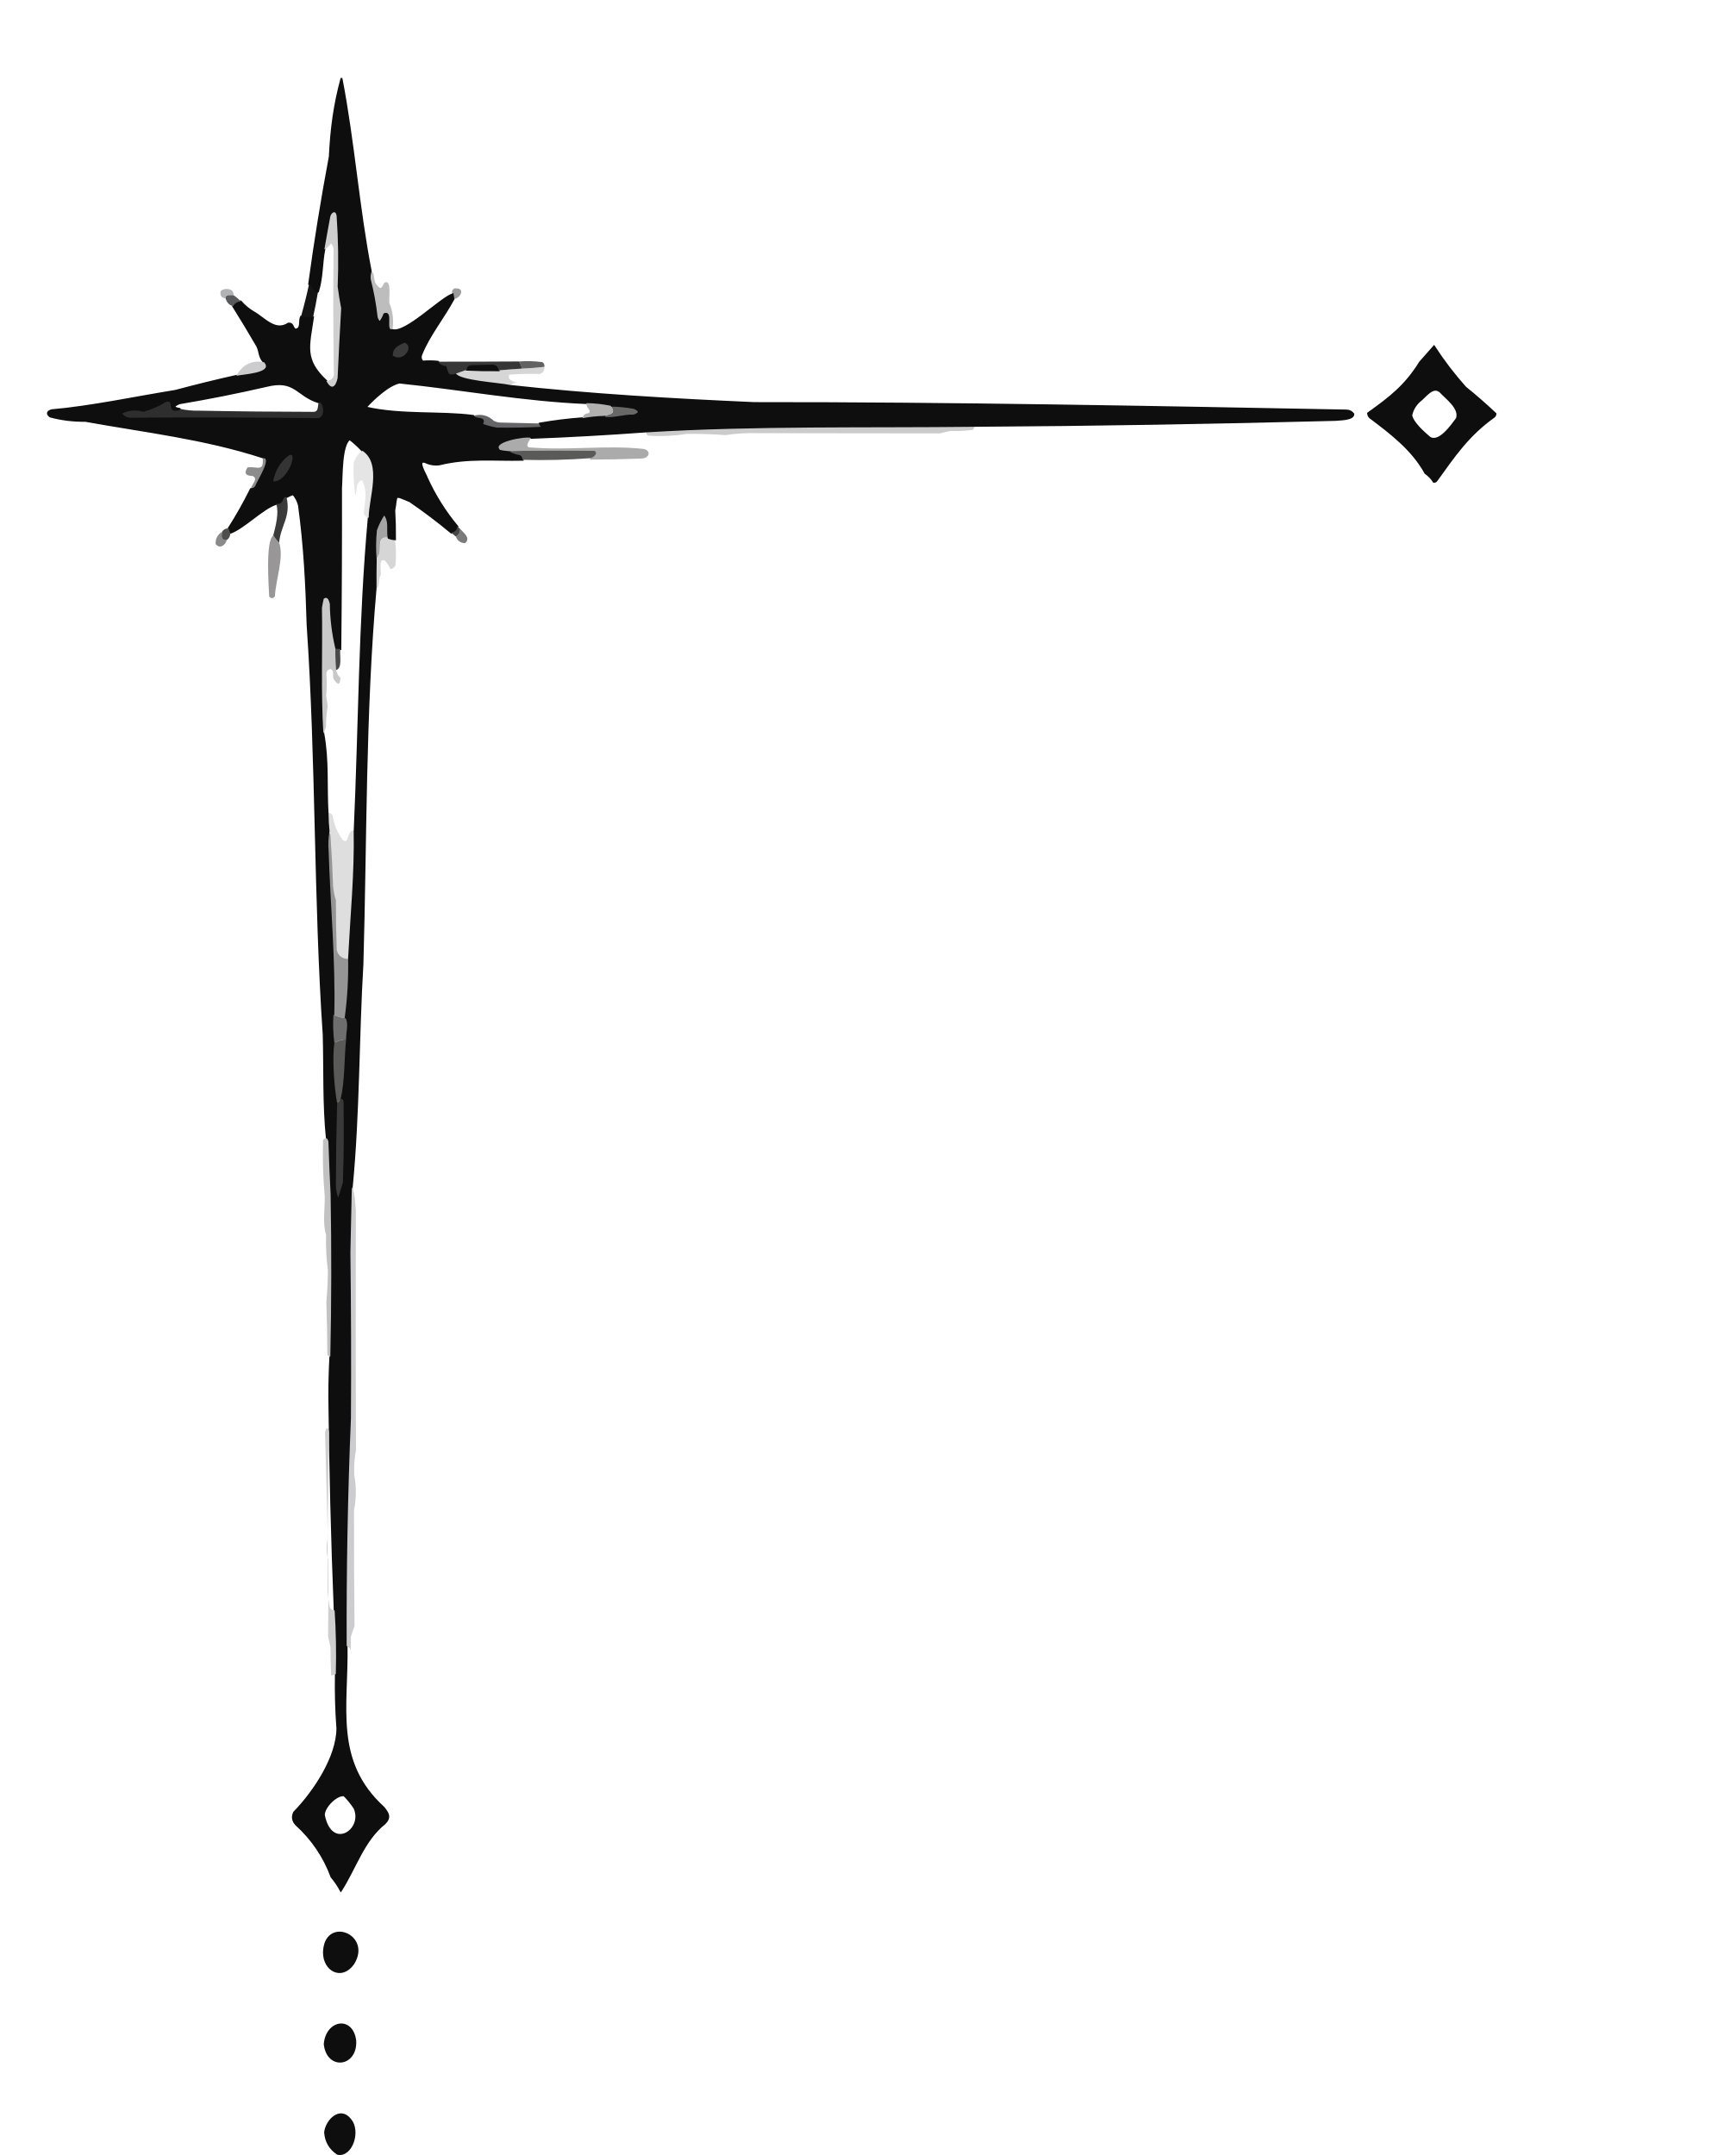
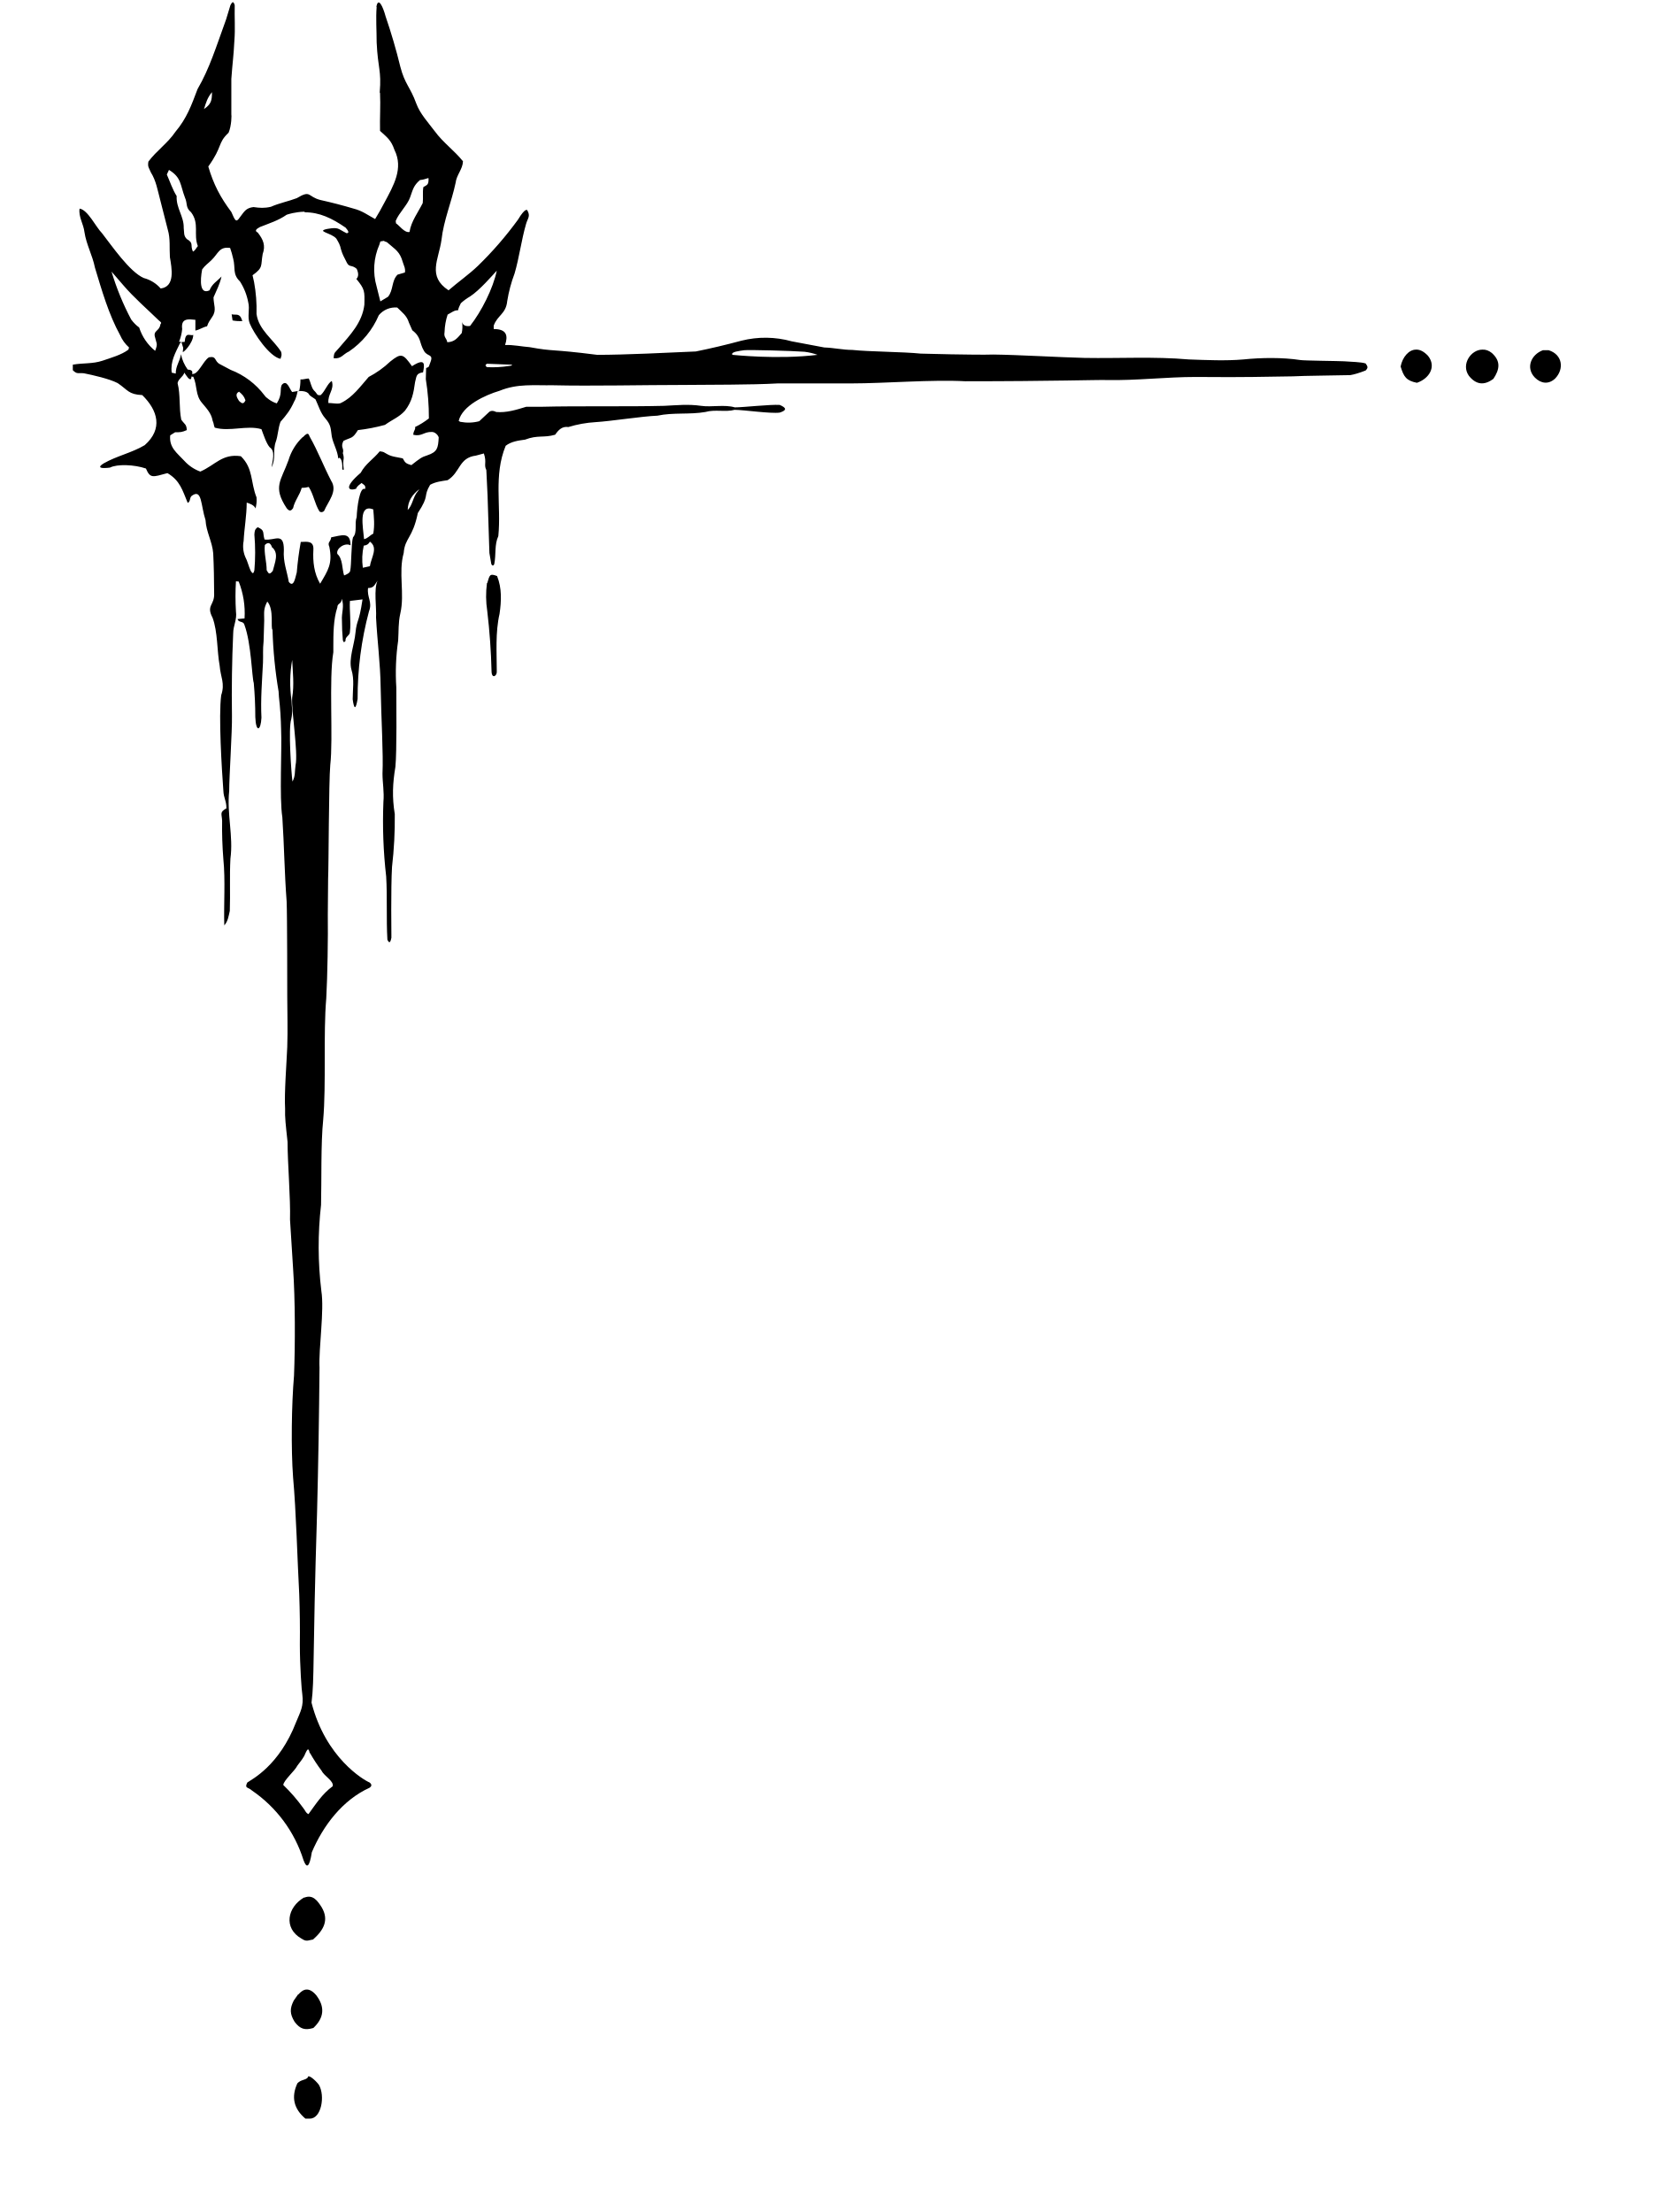
- <svg xmlns="http://www.w3.org/2000/svg" xml:space="preserve" width="300" height="372.513" style="clip-rule:evenodd;fill-rule:evenodd;image-rendering:optimizeQuality;shape-rendering:geometricPrecision;text-rendering:geometricPrecision">
+ <svg xmlns="http://www.w3.org/2000/svg" xml:space="preserve" viewBox="0 0 540 720">
  <g style="display:inline">
-     <path d="M.617.617h298.766v370.766H.617z" style="clip-rule:evenodd;display:inline;fill:none;fill-rule:evenodd;stroke:#000;stroke-width:1.234;stroke-opacity:0;image-rendering:optimizeQuality;shape-rendering:geometricPrecision;text-rendering:geometricPrecision" />
-     <g style="clip-rule:evenodd;fill-rule:evenodd;image-rendering:optimizeQuality;shape-rendering:geometricPrecision;text-rendering:geometricPrecision">
-       <path fill="#cbcbcb" d="M168.374 73.623a.64.64 0 0 1-.202.677 22 22 0 0 1-3.84.195q-.924.174-1.84.42l-31.612-.036a30.5 30.5 0 0 0-5.479.335 77 77 0 0 0-6.704-.213 29 29 0 0 1-6.667.298q-.402-.246-.275-.713c18.741-1.152 37.841-.75 56.619-.963" />
-       <path fill="#959595" d="M56.813 143.686q.504.32.476.932.299 4.27.445 8.539c.067.835.225 1.645.481 2.444.006 2.852.055 5.716.14 8.58q.403 1.482 1.975 1.427a66.6 66.6 0 0 1-.597 10.39 6 6 0 0 1-2.097-.596c.226-9.514-.676-18.863-.981-28.34a12.8 12.8 0 0 1 .158-3.376" />
-       <path fill="#dededf" stroke="#dededf" stroke-width=".305" d="M56.643 140.65q.467-.053.707.36a9.7 9.7 0 0 0 1.816 4.334c1.426.938.853-1.841 2.127-1.646.134 7.338-.585 14.645-.963 21.91q-1.572.054-1.975-1.426a311 311 0 0 1-.14-8.581 10.8 10.8 0 0 1-.481-2.444 236 236 0 0 0-.445-8.539q.028-.612-.476-.932a34 34 0 0 1-.17-3.035z" />
-       <path fill="#bdbdbd" d="M64.096 46.856c.738.122.433 1.755.951 2.286.86 1.133.914.536 1.402-.269 1.414-.774.646 3.096.896 3.627a8.14 8.14 0 0 1 .475 4.54c-1.45.414.085-3.376-1.39-2.742a4.8 4.8 0 0 1-.773 1.407 1.57 1.57 0 0 1-.543-.98 47 47 0 0 0-1.176-6.406c-.061-.5-.012-.987.158-1.463" />
-       <path fill="#989696" d="M47.239 92.54q.418.679 1.012 1.256c.89 2.548-.616 6.533-.726 9.276q-.466.612-.987.055c-.08-1.902-.67-9.483.7-10.586" />
-       <path fill="#656567" d="M81.795 71.88c1.377-.39 2.578-.091 3.59.884.316.146.646.244.999.274q3.465.065 6.93.165c.121.262.274.5.457.725-2.633.128-5.266.17-7.905.14a13 13 0 0 1-2.584-.713c.884-1.438-1.225-.603-1.487-1.475" />
-       <path fill="#a5a4a5" d="M67.168 92.973c-1.89-.39-1.36 1.39-1.53 2.542a4.5 4.5 0 0 1-.67 1.286 27 27 0 0 1 .036-5.162c.348-.994.823-1.926 1.408-2.798 1.049 1.28.506 2.645.756 4.132" />
-       <path fill="#d6d6d6" d="M94.1 63.415c.06.603-.183 1.012-.744 1.225a52 52 0 0 0-5.32.122c-.464.798.731 1.298 1.359 1.383-.512.025-.951.207-1.329.537-1.737-.397-8.685-.75-9.373-2.048q1.006-.382 1.987-.72a88 88 0 0 0 5.521.104 150 150 0 0 1 4.04-.304 51 51 0 0 0 3.859-.3M67.168 92.973q.541.23 1.127.256.264 2.204.08 4.443c-.159.409-.457.64-.896.707a5.2 5.2 0 0 0-.872-1.402c-1.292-.822-.652 1.975-.792 2.45-.475.518-.08 2.383-.878 2.292-.012-1.64-.006-3.279.03-4.918.293-.39.519-.823.671-1.286.17-1.152-.36-2.932 1.53-2.542" />
-       <path fill="#686867" d="M105.551 70.137q2.047.016 4.06.39 1.635.715-.056 1.292c-1.663-.067-3.205.555-4.833.415-.207-.03-.304-.14-.286-.342 1.188-.36 2.09-.36 1.115-1.755" />
-       <path fill="#8c8c8d" d="M45.398 79.053c2.09-.219-.969 4.328-1.103 4.961-.207.366-.518.537-.932.53.049-.737 1.414-1.81.286-2.267q-1.83-.026-.835-1.505c1.816-.134 2.84.853 2.584-1.719" />
-       <path fill="#b3b3b4" d="M40.358 51.025c-.457.042-1.432-.22-1.347.579q-1.095-.176-.865-1.274c.585-.646 2.389-.512 2.212.695" />
-       <path fill="#626262" d="M89.73 62.482a20 20 0 0 1 4.016.11c.299.195.42.47.354.823-1.286.146-2.572.25-3.858.299a4.5 4.5 0 0 0-.512-1.232" />
-       <path fill="#8a8a89" d="M38.384 91.925c-.128.768-.19 1.53.822 1.426-.25.89-1.194 1.61-1.932.689-.036-.914.33-1.621 1.11-2.115" />
-       <path fill="#9e9d9e" d="M78.406 51.695c-.048-.28-.103-.56-.152-.84q-.303-.615.262-.982c2.023-.268 1.182 1.719-.11 1.822" />
-       <path fill="#7a7a79" d="M79.522 91.407c.585.677 1.95 1.621.859 2.48q-1.168-.047-1.579-1.145c.537-.268.78-.713.72-1.335" />
-       <path fill="#0e0e0e" stroke="#0e0e0e" stroke-width=".305" d="M64.096 46.856c-.17.476-.219.963-.158 1.463a47 47 0 0 1 1.176 6.405q.093.596.543.981a4.8 4.8 0 0 0 .774-1.407c1.474-.634-.061 3.156 1.39 2.742 2.297.683 8.215-5.4 10.433-6.186.049.28.104.56.152.841-1.67 3.133-4.26 6.302-5.546 9.544-.2.482-.134.902.207 1.256q1.315-.12 2.64.024c.365.463.847.72 1.456.768.091.494.262.963.506 1.39q.521.12 1.024-.043c.688 1.298 7.636 1.651 9.373 2.048 13.914 1.535 28.334 2.364 42.333 2.98 34.141-.025 68.167.646 102.278 1.286.536-.006.969.2 1.286.615.042 1.018-2.499.951-3.133 1.036-20.788.543-41.644.902-62.456 1.024-18.778.214-37.878-.189-56.619.963a561 561 0 0 1-19.983 1.115c-.762-.34-6.936.72-5.309 2.079q.712.146 1.432.2.96.52 2.048.72c.25.207.384.47.415.786-4.986.116-9.459-.426-14.377.792a4.2 4.2 0 0 1-2.487-.402c-1.59-.475.256 2.383.305 2.737a37 37 0 0 0 5.278 8.404c-.098.616-.445.969-1.055 1.06a94 94 0 0 0-7.179-5.424c-2.901-1.194-2.14-1.145-2.67 1.585.098 1.664.135 3.327.122 4.991a3.3 3.3 0 0 1-1.127-.256c-.25-1.487.293-2.852-.756-4.132a12.3 12.3 0 0 0-1.408 2.798 27 27 0 0 0-.036 5.162c-.037 1.64-.043 3.279-.03 4.918-1.896 21.483-1.652 43.265-2.268 64.888-.755 12.756-.621 25.908-1.852 38.615a1402 1402 0 0 1-.244 11.318c.116 9.55.152 19.094.091 28.644a855 855 0 0 0-.737 39.322c.164 10.568-2.371 19.965 6.399 27.95.78.968 1.225 1.681.213 2.723-3.73 2.956-5.113 7.801-7.618 11.66q-.687-1.282-1.621-2.39c-1.298-3.51-3.34-6.521-6.113-9.038q-.913-.958-.353-2.127c3.413-3.51 7.453-9.52 7.472-14.505a101 101 0 0 1-.256-9.428c.103-3.663.03-7.32-.202-10.964-.493-12.28-.804-24.561-.938-36.86-.006-2.346.06-4.693.189-7.039.201-9.337.22-18.674.049-28.01a535 535 0 0 1-.366-8.837 1.16 1.16 0 0 0-.293-.872c-.597-5.973-.384-11.933-.548-17.918-1.59-23.5-1.158-47.238-2.78-70.794-.206-6.984-.53-13.749-1.492-20.697a4.7 4.7 0 0 0-.994-1.938q-.585.21-1.152.512c-.902-.091-.268 1.262-1.767 1.176-2.31.695-5.516 4.108-7.966 5.016q-.136-.392-.274-.774a75 75 0 0 0 3.846-6.807c.414.006.725-.165.932-.53.134-.634 3.194-5.18 1.103-4.962-10.153-3.297-20.282-4.418-30.637-6.295-2.072.03-4.114-.22-6.106-.756q-.895-.73.268-1.097c6.74-.579 14.62-2.261 21.404-3.352a261 261 0 0 1 10.543-2.59c.817-.256 6.515-.433 4.778-2.34-1.03-1.018-.634-2.03-1.383-3.12a233 233 0 0 0-3.974-6.577c.287-.5.732-.774 1.317-.829a8.8 8.8 0 0 0 2.218 1.853c1.89 1.06 3.736 3.492 6.04 1.969.84-.061.627.664 1.164 1.042 1.182-.049.64-1.487.993-2.219.701.019 1.396.055 2.097.104-.726 5.022-1.682 7.301 2.303 11.013.86 1.645 1.603 1.048 1.938-.5.183-4.016.384-8.039.616-12.061a65 65 0 0 1-.603-3.748c.164-4.083.103-8.155-.183-12.226-.14-1.09-.927-.597-1.097.122a355 355 0 0 0-1.018 5.662c-.481 2.462-.33 4.845-1.097 7.289-.695.457-1.03-1.03-1.548-1.304a447 447 0 0 1 3.565-22.007c.238-4.846.774-8.941 2.036-13.573 2.102 10.787 2.95 22.538 5.064 33.343zm3.81 14.627c1.895 1.237 3.754-1.676 2.01-2.243-1.078.524-2.023.829-2.01 2.243zm168.574 9.958c3.772-2.7 6.442-4.723 8.99-8.83q1.216-1.398 2.425-2.75a58 58 0 0 0 5.43 7.113 86 86 0 0 1 5.21 4.547.8.8 0 0 1-.237.505c-4.492 3.212-6.832 6.692-9.983 11.074a.57.57 0 0 1-.45.207 5.4 5.4 0 0 0-1.463-1.523c-2.298-4.126-5.918-6.85-9.618-9.642a1.24 1.24 0 0 1-.304-.7zM86.2 64.018a88 88 0 0 1-5.521-.103q.045-.733.804-.799a191 191 0 0 0 3.736-.091c.585.08.914.408.981.993zm-4.406 7.862c.262.872 2.37.037 1.487 1.475q1.242.484 2.584.713c2.639.03 5.272-.012 7.905-.14a3.5 3.5 0 0 1-.458-.725 75 75 0 0 1 7.38-.914 23 23 0 0 1 3.743-.397c-.018.202.08.311.286.342 1.628.14 3.17-.482 4.833-.415q1.692-.577.055-1.292a23 23 0 0 0-4.059-.39 22 22 0 0 0-4.162-.45c-10.885-.446-21.618-2.45-32.313-3.548-1.902.354-4.596 2.889-5.851 4.29 5.972 1.402 13.018.708 18.57 1.451zm-50.64-1.194c-.036.164-.146.25-.329.268-2.23.463-.493-2.024-2.206-1.438q-1.8 1.123-3.84 1.67-1.891-.577-3.656.292.495.63 1.274.731a1688 1688 0 0 1 32.392.073c1.585.08 1.164-2.821.31-2.73-3.863-1.182-4.015-4.101-9.11-2.81a256 256 0 0 1-14.962 2.975q-1.747.712.128.969zm212.815 1.109c.262 1.316 2.09 2.895 3.065 3.754 1.646 1.329 3.992-2.115 4.809-3.206.591-1.791-1.792-3.45-2.816-4.577-1.316-1.243-2.645.86-3.614 1.56a4.56 4.56 0 0 0-1.444 2.469zM58.843 112.189c-.293-.024-.58-.042-.872-.067a35.8 35.8 0 0 1-.956-7.758c-.165-.53-.33-1.335-1.049-.878a17 17 0 0 0-.31 1.585c.121 7.234-.196 14.462.243 21.709.872 4.717.463 9.154.744 13.87q.017 1.518.17 3.036a12.8 12.8 0 0 0-.158 3.376c.305 9.477 1.207 18.826.981 28.34a26.7 26.7 0 0 0 .159 4.887c-.384 2.725-.013 7.814.487 10.41a564 564 0 0 0-.213 13.64 6.55 6.55 0 0 0 .384 2.669q.429-1.28.823-2.615c.158-4.693.195-9.391.11-14.084-.086-.244-.25-.36-.5-.341.743-3.133.609-7.027.944-10.312-.055-1.085.494-2.712-.097-3.657q.705-5.173.597-10.391c.378-7.265 1.097-14.572.963-21.91.829-18.1.81-36.134 2.444-54.205-.006-3.37 2.346-9.33-1.103-11.58a17.3 17.3 0 0 0-2.182-1.998c-1.5.975-1.34 6.704-1.487 8.483a2112 2112 0 0 1-.122 27.791zM47.227 83.198c2.413.231 4.388-5.29 2.748-4.51q-2.257 1.711-2.748 4.51zm8.77 230.555c1.243 6.326 6.972 2.64 5.284-1.188a14 14 0 0 0-1.798-2.219c-1.31-.176-3.492 1.993-3.486 3.407zm-.006 23.763c.128-6.223 8.258-3.108 5.082 1.95-2.005 2.816-5.088 1.152-5.082-1.95zm.128 15.846c.335-4.066 4.76-4.803 5.302-.64.28 4.412-4.79 5.088-5.302.64zm.067 15.236c.22-2.042 2.59-4.498 4.37-2.219 1.694 1.945.286 6.412-2.188 5.949q-2.01-1.326-2.182-3.73z" />
-       <path fill="#c1c2c1" d="M56.49 196.769q.32.358.293.872c.097 2.943.22 5.893.366 8.837q.254 14.004-.05 28.01-.42-.009-.511-.42-.017-4.49-.17-8.99c.158-1.828.25-3.657.267-5.491a36.5 36.5 0 0 1-.31-6.1c-.652-2.03-.19-4.584-.238-6.699a80 80 0 0 1-.287-9.726.64.64 0 0 1 .64-.293" />
-       <path fill="#c8c8c9" d="M57.971 112.122a36 36 0 0 0 .128 3.7c.098.536.354 1 .75 1.383-.055 1.176-.414 1.286-1.067.33-.487-.653.159-1.53-.627-1.89q-.651.12-.744.78a21.6 21.6 0 0 1-.03 3.815c.091.604.176 1.2.262 1.798a22 22 0 0 0-.287 3.62q-.173.584-.457 1.122c-.439-7.247-.122-14.475-.244-21.71.08-.535.183-1.06.311-1.584.72-.457.884.348 1.049.878q.053 3.93.956 7.758" />
-       <path fill="#e5e5e5" d="M62.634 77.914c3.45 2.249 1.097 8.21 1.103 11.58q-.787-.128-.853-.915c.237-1.828.67-3.925-.342-5.595-1.152.543-.707 1.707-1.14 2.658a31 31 0 0 1-.268-5.589 4.02 4.02 0 0 1 1.5-2.14" />
-       <path fill="#6e6e6e" d="M57.636 175.402a6 6 0 0 0 2.097.597c.59.945.042 2.572.097 3.657a4.6 4.6 0 0 0-2.035.633 26.7 26.7 0 0 1-.159-4.887" />
-       <path fill="#ababac" d="M91.772 75.701c-.317.549-1.238 1.7.079 1.652 6.356.536 13.213-.45 19.405.25 1.31.238 1.115 1.652-.457 1.664q-4.407.164-8.795.183l-.018-.244c.56-.006 1.56-.866.798-1.28a337 337 0 0 0-14.889.055 11 11 0 0 1-1.432-.201c-1.627-1.36 4.547-2.42 5.309-2.079" />
-       <path fill="#b2b1b0" d="M101.389 69.686q2.103.028 4.162.451c.975 1.396.073 1.396-1.115 1.755-1.262.03-2.511.165-3.742.397q.192-.84 1.115-.866c.494-.548-.597-.987-.42-1.737" />
-       <path fill="#cccbcd" d="M45.648 62.623c1.737 1.907-3.961 2.084-4.778 2.34.975-1.883 2.682-2.785 4.778-2.34m15.17 142.6c.585.925.548 2.888.7 4.015a6261 6261 0 0 0 .013 41.437 19.6 19.6 0 0 0-.3 4.26q.587 3.052-.036 6.095-.018 10.028.092 20.057a30 30 0 0 0-.622 1.804 44 44 0 0 0-.006 3.108q.183-1.026-.731-1.493-.084-19.666.737-39.322c.061-9.55.025-19.094-.091-28.644q.144-5.659.244-11.318" />
-       <path fill="#cfcfcf" d="M56.423 65.859q1.5-.147 1.28-1.682a818 818 0 0 1-.042-20.825 1.56 1.56 0 0 0-.451-1.298 2.44 2.44 0 0 1-1.134 1.054q.486-2.836 1.018-5.662c.17-.719.957-1.213 1.097-.122.286 4.071.347 8.143.183 12.226a65 65 0 0 0 .603 3.748c-.232 4.022-.433 8.045-.616 12.061-.335 1.548-1.078 2.145-1.938.5m1.426 212.528c.232 3.644.305 7.301.202 10.964-.25.152-.518.244-.805.268a130 130 0 0 1-.116-4.876 62 62 0 0 0-.414-1.84c.06-4.45.067-8.898.012-13.341a7.1 7.1 0 0 1-.043-3.663q-.245-9.143-.5-18.296c.25-1 .482-1.005.702-.03-.195 9.148-.275 18.302-.25 27.456.067.963.195 1.926.384 2.876.195.287.469.445.828.482" />
-       <path fill="#2d2e2d" d="M31.156 70.686a14.4 14.4 0 0 0 3.43.304c6.504.128 13.013.19 19.515.202 1.043.042.768-.976 1-1.64.853-.091 1.274 2.81-.311 2.73a1688 1688 0 0 0-32.392-.073 1.87 1.87 0 0 1-1.274-.731q1.764-.869 3.657-.293 2.039-.546 3.84-1.67c1.712-.585-.025 1.902 2.205 1.439.183-.018.293-.104.33-.268" />
-       <path fill="#3a3a3a" d="M67.905 61.483c-.012-1.414.933-1.719 2.012-2.243 1.743.567-.116 3.48-2.012 2.243m-18.38 24.451c.81 3.334-.994 4.9-1.274 7.862a6.6 6.6 0 0 1-1.012-1.255c.402-1.573 1.03-3.876.518-5.43 1.5.085.865-1.268 1.767-1.177m9.36 104.034c.25-.019.415.097.5.34.086 4.694.05 9.392-.11 14.085q-.392 1.335-.822 2.615a6.55 6.55 0 0 1-.384-2.67c.018-4.552.085-9.105.213-13.64q.32-.346.604-.73" />
-       <path fill="#595a5b" d="M40.358 51.025c.47.298.884.652 1.25 1.072-.585.055-1.03.33-1.317.83-.67-.19-1.097-.635-1.28-1.323-.085-.799.89-.537 1.347-.58" />
-       <path fill="#4e4f4d" d="M39.517 91.352q.138.383.274.774c.03.506-.164.92-.585 1.225-1.011.104-.95-.658-.822-1.426q.411-.63 1.133-.573" />
-       <path fill="#464646" d="m79.077 91.017.445.39c.06.622-.183 1.067-.72 1.335a8 8 0 0 1-.78-.665c.61-.091.957-.444 1.055-1.06" />
-       <path fill="#353435" d="M47.227 83.198q.492-2.799 2.748-4.51c1.64-.78-.335 4.741-2.748 4.51" />
-       <path fill="#5a5a59" d="M87.895 77.98q7.44-.19 14.89-.054c.761.414-.238 1.274-.799 1.28-3.87.286-7.746.384-11.628.28a1.12 1.12 0 0 0-.415-.786 6.9 6.9 0 0 1-2.048-.72M59.83 179.657c-.335 3.285-.2 7.179-.944 10.312q-.284.385-.604.73c-.5-2.595-.871-7.684-.487-10.409a4.6 4.6 0 0 1 2.035-.633" />
-       <path fill="#484749" d="M57.971 112.122c.293.025.58.043.872.067-.201.957.439 3.28-.744 3.633a36 36 0 0 1-.128-3.7" />
-       <path fill="#383738" d="M75.706 62.519q7.013.01 14.024-.037.347.575.512 1.232a150 150 0 0 0-4.04.304q-.103-.876-.982-.993a191 191 0 0 1-3.736.091q-.759.066-.804.799-.98.336-1.987.719-.503.163-1.024.042a4.4 4.4 0 0 1-.506-1.39c-.61-.048-1.09-.304-1.457-.767" />
-       <path fill="#151515" d="M53.431 49.093c.518.274.853 1.761 1.548 1.304a92 92 0 0 1-.86 4.449c-.7-.049-1.395-.085-2.096-.104q.796-2.805 1.408-5.65" />
-     </g>
+     <path d="M0 0h540v720H0z" style="display:inline;fill:none;fill-opacity:1;stroke:none;stroke-width:.925" />
+     <path d="M122.6 2.2c-.3 3.8 0 7.7 0 11.6.4 8.6 1.6 9 1 16.3l.1.2c.2 4-.1 8.2 0 12.3 2.4 2.2 3.6 3 4.7 6.2 3 6-.3 11.6-3.3 17.2q-1.4 2.7-3 5.3c-2.4-1.3-4.2-2.7-7-3.4q-5.4-1.6-10.8-2.8c-4.3-1.1-3-3.4-7.7-.6-2.6 1-5.7 1.6-8.4 2.8-2.1.5-3.6.4-5.7.1-2.5.3-3 1.5-4.4 3.3-1.3 2-1.6 1-2.8-1.7-3.6-4.8-5.8-9-7.5-14.8 4.8-6.7 2.9-7.5 6.6-11 1-2.3 1-5.9.9-6V25.7c.4-5.7.7-6.8 1-12.6.3-3.7 0-7.6.1-11.4-.5-1.8-1-.7-1.4 0l-1.4 4.6c-3.3 9.1-5.4 16-9.3 22.7-2 5.3-3.5 9.5-7.2 13.9-2.5 3.7-6.2 6.2-8.8 9.7-.3 1.8.2 2 .8 3.5 1.7 2.7 2.2 5.8 3 8.8l2.5 9.8c.9 3 .5 6 .7 9 .6 3.6 1.8 9.6-3 10.2a11 11 0 0 0-5.5-3.4c-4.6-2-10.4-10.5-13.6-14.6-2-2-4.6-7.6-7.3-8-.4 2.7 1.3 5 1.6 7.7.6 4 2.6 7.5 3.4 11.5 2.2 7.3 4.5 15.3 8.2 22q1 2.3 2.9 4l-.2.7c-2.2 1.7-5.8 2.7-8.4 3.6-3.3 1.1-6.4.7-9.7 1.3v1.8c1.4 1.4 1.7.8 3.6 1 3 .6 8.3 1.8 11 3.2 3.3 2.2 3.5 3.7 8 3.9 5.1 5 6.8 11 .8 16.3-4.2 2.5-9.1 3.5-13.3 5.9-3.6 2.2 2 1.4 2 1.4 2.3-1.2 7.9-1 11.7.3 1.4 3.3 2.2 2.8 7 1.5 4.1 2.4 4.9 5.6 6.6 9.7 1-.5.5-1.6 1.3-2.3 3.4-2.5 2.9 3 4.5 7.9.2 3.8 2.2 7 2.5 10.8.2 4 .3 8.9.3 13 .2 4-2.7 3.8-.5 8 1.7 4.6 1.4 10.7 2.3 15.6.3 3.8 1.8 5.7.5 9.6-.9 6.8.2 24.3.7 31 .1 2.6 1 3.2 1 5.8-2.3 1.3-1.5 1.7-1.4 4.1q-.1 6.2.4 12.4c.7 7 .1 14.6.3 21.6 1.2-1.3 1.4-3 1.8-4.7.2-5.5-.1-11.4.2-17 1-7.3-1.2-14.6-.4-22 0-4.9 1-19.6.9-24.5q-.2-13.5.4-26.8c0-2.6 1.3-4.5.9-7.2q-.3-4.9 0-9.8l.9.1a28 28 0 0 1 1.9 12l-2.3.2c.4 1.3 2 .5 2.3 2 2.2 6 2.4 17.1 3 18.8q.5 5.6.5 11.1c.2 5.2 1.8 4.5 2 .2-.3-6 .2-11.9.5-17.9.1-2.7-.1-4.1.2-7l.2-6.7c0-2.8-.3-3.7 1-6.2 2.3 2.6 1 8.6 1.7 9.2q.3 10.2 2 20.2v.2l.1 1.5q.6 5.2.7 10.6c.3 6.2-.6 22.2.4 28.5.6 9.1.7 18.3 1.4 27.4.2 4.2.2 30.6.2 30.7v.2c0 5 .2 10.8 0 16.5-.2 5-1 15-.7 20.1-.1 2.8.2 5.2.8 10.8 0 6.8 1 18.5.8 25.3l1 15.9c.7 10 .7 24.9.3 34.9-.8 9.3-1 23.7-.3 33.1 1 11 1.4 27 2 38q.3 8.3.2 16.4c0 7 .6 15.3.8 16.2.5 3.9-.6 5.6-2 9-5.5 14.3-14.5 18.7-15.9 19.7-1 2 .2 1.4 1.5 2.6a43 43 0 0 1 16.8 22.7c1 2.7 1.9 2.5 2.7-2.6 3.7-8.7 10-17 18.8-21 .6-.4.9-1 0-1.7-1.9-.8-14.3-8-18.9-26 1-8 .3-13.4 1.8-61.8q.6-23.6.8-47.2c-.3-6.4 1.6-18.6.6-25q-1.7-14-.1-28c.2-7.6-.1-20.1.7-27.7 1-11.5 0-28 1-39.6.4-7.3.6-19.8.5-27.2l.1-11.7c.2-4 .2-31.4.7-37 1-8.7-.5-28 1-36.7v-1.8c0-4 0-8.9 1.3-12.8 0-1.5 1.5-1 1.4-2.8 1 2.3-.1 4.7.1 7q0 3.3.3 6.5c.4 1.2.6.3.9.2-.3-1.4 1.5-1.7 1.4-3 .4-2.9-.2-7 0-10l4.1-.5c-1.2 8.1-1.8 6.2-2.3 10.9-.3 3.6-2.3 8.5-1.3 12 1 3.2.4 6.4.4 9.6q.7 5.2 1.6-.1a109 109 0 0 1 3.7-28.5c1.2-3.1-.7-4.5-.3-7.6 2 0 2.1-1.1 3.1-2.4-1.3 2.7-.3 8.8-.5 12 .4 7.6 1.4 15 1.5 22.6.2 10.9.9 21.7.6 28.2 0 3 .6 6 .3 9.2a157 157 0 0 0 .9 24.3c.4 6.8 0 13.8.4 20.6.4.8.9 1.5 1.3-.7 0 0-.2-16.3.2-23q1-8.6.9-17.2c-.9-5.5-.7-10 .2-15.4.5-5 .3-20.8.3-25.8q-.5-7.7.6-15.3c.2-3 0-5.8.7-8.8 1.5-6.5-.7-13.3 1.1-19.7.4-5 2.9-4.7 4.6-13 4-6.1 1.6-5.1 4-9.2 1.8-1 3.8-1.2 5.7-1.5 4.2-2.6 3.6-7.3 9.2-8l2.6-.7c1 3-.1 3.6.8 5.4l.4 8.3.6 18.7.6 3.5c.2.7.8.8 1 0 .6-3 0-6.2 1.3-9 1-10-1.6-19.7 2.4-29.4 1.8-1.4 4.1-1.7 6.3-2 4.2-1.6 6-.5 9.8-1.6 1.1-1.6 2.3-2.8 4.3-2.5a38 38 0 0 1 8.9-1.6c5-.3 15-1.9 20.1-2.1 5.1-1.1 10.5-.3 15.6-1.2 3.1-.9 6.6.1 9.5-.7 3 0 11.6 1.3 14.7.9 2.5-.8 2.1-1.6 0-2.5-3-.2-12 .8-14.6.8-3.4-1-7.5 0-11-.5-4.2-.6-7.8-.2-12 0-11.6.3-28.2 0-39.8.3h-5.1c-3.3 1-6.4 2-9.8 1.7q-1.6-.8-2.5.2l-3 2.8q-3 .8-6.2.2l-.5-.3c1.2-5 8.6-8.4 13.3-9.8 5.9-2.4 11.2-1.7 17.4-1.8 12.4.3 29.8-.1 42.2-.1 8.6-.1 22.3 0 31-.5h24c10.6 0 26.3-1.3 37-.7 28.5 0 43.1-.5 46-.4 9.7.2 19.3-1 29-1 9.4 0 9.6.2 31.6-.2 2.9-.2 15.8-.3 18.7-.4q1.9-.3 5-1.5c1-1 .6-1.4 0-2.3-1.6-.5-4.5-.5-7-.7-1.5-.1-13-.2-14.2-.4-5.8-.9-12.8-.8-18.6-.2-5.8.5-11.9.2-17.7 0-11.5-1-22.5-.3-34-.5-8.2-.2-21.4-1-29.6-1.1-6 .2-23.4-.3-23.7-.3-5.8-.6-16.6-.6-22.3-1.2-3 0-6-.7-9.1-.8l-10.6-2a32 32 0 0 0-16.4-.2q-7.4 2-14.8 3.5c-9 .4-23 1.1-32.1 1.1-15.7-2-13.8-1-22-2.5-2.7-.2-5.3-.8-8-.7 1-3 .6-5.2-3.7-5.2V106c1.2-3.4 4-3.8 4.4-8a46 46 0 0 1 2.4-9c1.5-5.1 2.2-10.8 3.7-16 .5-1.9 1.6-2.6.4-4.6 0 0-.6-.9-3 3.1q-5.9 8.1-13 15c-2.9 2.8-6.5 5.3-9.6 8-7-4.6-3.2-10-2.3-16.4.7-6.4 3.3-12.4 4.6-18.6.3-2.6 2.3-4.4 2.4-7-2.8-3.5-6.5-6.1-9.2-9.8-2.1-2.8-4.8-5.7-6-9-2-5.5-3.7-6.2-5.2-12a188 188 0 0 0-4.8-16.4c-.8-3-2.4-6.6-3-3M69 30c0 2.8-.3 3.9-2.6 5.5.7-2.2 1.1-3.7 2.6-5.5M55 55.3c4.1 2.5 3.6 4.8 5.2 9 .9 2 .1 3.2 2 4.8 2.8 3.7.7 7.2 2.2 11-.7.8-.7 1.3-1.6 1.8-1-2.2.4-2.7-2-4.1-1.1-1.1-.8-2.1-1-3.6.1-3.8-2.5-6.4-2.3-10.4-1.3-2-2.3-5-3.2-7zm82.8 5.6c-.3 1.8 0 3.4-.2 5.2-1.5 3-3.8 6-4.3 9.4-1.6.4-3.4-2.2-4.4-2.8l-.1-.8c1.1-2.7 3.8-5.1 4.7-7.7.9-2.5 1.1-3.8 3.2-5.6 2-.2 2.8-.9 2.8-.5 0 2-.3 2-1.7 2.8m-38.6 8.2c4.8 0 8.8 1.9 13.3 5q1.6 1.8.3 1.8c-3-1.5-2.5-2-6.2-1.4-4 .8 1.4 1.3 2.9 3.2.7 1.2 1.2 2 1.5 3.5.5 1.7.9 2.3 1.9 4.3.8 1.6 1.6.6 3.2 2q1 2.2-.1 3.3c2.8 3.4 2.7 4 2.6 8.4-.7 5.8-4.6 9.8-8.2 14-1.3 1.6-1.7 1.3-1.8 3.4 2.5.3 3-1.3 5-2.2a27 27 0 0 0 9.7-11.8 7 7 0 0 1 6-2.5c1.6 1.6 3.1 2.6 3.8 4.9l1.1 2.5c3 2.3 2.2 4 3.8 6.7 1.1 2 3.2.9 2.1 3.7-.6 1.4-.2 1.5-1.4 1.9l-.1 3.6a78 78 0 0 1 1 12.8q-2.2 1.7-4.5 2.8c.2 1-.4.8-.6 2.5 2.8.7 3.4-1 6.1-.9 1 0 2 1 2.2 1.8-.2 3.4-.4 4.7-3.7 5.8-1.9.6-2.4 1-5.2 3.2-1.7-.5-2-.7-2.8-2.2-1.7-.4-3.6-.5-5.1-1.4-1.3-.7-.9-.7-2.4-.9-2.1 2.6-4.6 4-6.2 7-5.6 4.8-4 6-1.5 5.2.3-.9 1.2-1.4 1.8-1.9.3.4 1.6.7 1.1 2-1.7-1-2.6 6-2.7 9.1-.8 2.2.3 5-1.2 6.6-.6 1.9-.5 9.2-.9 10.8 0 .8-1.4 1.4-2 1.6-.7-2.2-.4-5.4-2.2-7-.5-1.8 2.5-3.8 4.3-2.8 0-4.6-3-3.2-6.3-2.6-.2 1.6-1.3 1.5-.6 3.1 1.1 5.5-.4 7.6-3 12-2-3.4-2.4-7.2-2.2-11 .2-3-1.9-2.7-4.1-2.6q-.9 5-1.3 9.9c-.4 1.2-.9 5.3-2.6 3.1-.6-3.6-1.9-6.5-1.6-10.4 0-6-3-2.9-6.3-3.4-.7-2.4.2-2.9-2.2-4-1 .7-1 1.2-1.1 2.4q.5 5.9 0 11.6c-.4 1.7-.8.7-1.2.2-.7-1.5-1-3.1-1.8-4.6a9 9 0 0 1-.5-5.1c.2-4.1 1-8.3 1-12.5 1 .3 2.4.8 2.9 1.9.3-1.6.4-2 .3-3.6-2-5-1-9.4-5.1-13.4-6.1-.9-8.2 2.8-13.2 5A13 13 0 0 1 60 150c-2.4-2.6-5-4.3-4.6-8.3l1.6-1c1.7 0 2.2 0 3.8-.7-.1-2-.7-1.8-1.8-3.4-.8-3.9-.2-8-1.2-11.9.3-1.5 1.8-2 2.2-3.4.7 1 1.6 2.6 2.2 2 .2-1.4.3-.4.7-.7 1.4 3 .6 6 2.9 8.6 1.4 1.7 3 3.3 3.4 5.7.5 1.2.3 1.4.7 2.3 4.9 1.4 10.5-.9 15.2.5.6 1.6 1.6 4.7 2.7 5.9 2 1.3.8 4.6.6 6.5 1.5-3 .3-5.4 1.4-8.4.7-2 .7-4.3 1.5-6.4 2-2.3 3.2-3.8 4.5-6.7.5-.7 1.1-3 1-3.2.6-.2 3.2-.3 3.8 1 .4.6 1.5 1.1 2.1 1.6 1 2.1 1.6 4.4 3.2 6.2 1.9 2.2 1.7 3.2 2.1 5.9.5 2.5 1.9 4.6 2.1 7.2.3-.8 1.5.1 1.3 3.3q.2.6.5.2c-.5-3.8.4-2.9-.3-5.3.5-1.7-.9-1.8.2-4 2.7-1.3 2.9-.6 4.7-3.5q4.4-.5 8.8-1.7c2.5-1.8 4.6-2.5 6.5-4.6 2.3-3 2.8-5.7 3.3-9.3.5-1.7.2-2.9 2.6-3.2.5-2.5.9-4.9-3.6-2-2.9-4.1-3.5-4.4-7.1-1.5a31 31 0 0 1-7 5c-2.8 3.2-5.2 6.6-8.9 8.4-.8.6-3.2 0-4.2.1-.3-3 2-4.3 1.1-7.2-1.4.8-2.1 3.2-3.6 4.6-1.4.2-1-.4-2.2-1.5-.9-1-1-2.5-1.7-3.9-.9 0-1.8.4-2.7.3q0 2-.4 3.7l-2.3.4c-.9-1-1.7-4.3-3.4-2.3-.7 1.5.3 3-1.6 6-2.1-.6-3.6-2.2-3.5-2l-.5-.6a25 25 0 0 0-11-8.3l-3.4-1.8c-2.1-1-1-2.8-3.7-2.3-2 1.3-3.5 5.8-5.5 5.4q.5-1.3-1.4-1.4a13 13 0 0 1-2.2-5c-.3 2.3-1.7 3.7-1.7 6.3l-1.3-.3c-.5-3.6 1.2-6.5 2.7-9.6 1-.6-.2-.3-.3-.5q.8-2 1-4.1c-.5-3.7 2.2-3.2 4.3-3v3.5c1.4-.3 2.4-1.1 3.8-1.4.4-1.3 1-2 1.7-3.1 1.5-2.2.4-3.9.4-6.3 1-2.4 2-4.1 2.6-6.8-1.6 1.7-3 2.3-3.9 4.5-3.2 1.5-3.1-3.1-2.4-6.8.9-1.3 2-2 3-3 2.3-2.2 2.5-4.5 6.1-4q.6 1.7 1 3.5c.8 3-.3 5 2.2 7.4a19 19 0 0 1 2.7 6.8c.6 2.3-.4 4.7.5 6.9 1.3 3.2 6.4 10.8 10 11.5.3-1 .5-1.2.2-2.3-2.6-4.1-7.3-7.1-8-12.3a50 50 0 0 0-.8-10.4l-.5-2.2c3.6-2.6 2.6-3 3.3-6.9 1-2.8.2-4.7-1.6-7-1.2-.6-.4-1.2.7-1.8 3-1.2 6-2.1 8.7-4 .6-.2 2.7-.9 5.8-1m25.8 9.5c.2 0 .1.2 1 .4 2 1.8 3.8 2.7 4.8 5.3l.5 1.5c.4 1.3.8 1.7.6 3.1l-2.4.7c-2 2-1.3 5-3.1 7.2l-2.5 1.5-1.2-4.8a20 20 0 0 1 .9-13.7l.3-1zm-88.6 10 3.8 4.4c3.6 4.2 7.7 7.7 11.6 11.5.7.6 1 .7.5 1.3-.3 2.3-2.5 1.9-1.7 4.3.5 2.2.9 1.9 0 4.3a16 16 0 0 1-5.2-7.6q-1.4-1-2.6-2.6a86 86 0 0 1-6.4-15.6m125.4-.3c-1.2 5.8-5 13.3-8.7 18q-2.2.3-2.6-1.3a10 10 0 0 1-.1 3.6c-1.4 1.6-2.3 2.9-4.7 3-.3-1.5-1.2-1.5-.9-3.3q.1-3 1-5.7c1.2-.6 2.2-1.5 3.4-1.4q.2-1 .9-2.3a17 17 0 0 1 3-2.2c3.1-2 7.4-7 8.7-8.4m-86.3 14.2.3 2q1.5.3 3.2.2l-.5-1.2c-.8-1.3-1.8-.7-3-1M62.9 109c-1 .5-2.5-1.3-2.8 2.3-1.4 0-1-.1-.6 1.5.3.6 0 1.1 0 1.7-.2.7 3.4-2.7 3.4-5.5m199 5.5q2.3.3 4.2 1c-13.1 1.6-27.4 0-27.7 0-.7-1 2.5-1.3 3.8-1.5s16 .2 19.7.5m199-.7c-2.3 0-4.4 2.4-5 5.5 1 3.3 1.8 4.6 5.3 5.3 3.9-1.3 6.5-5.2 3.6-8.8q-2-2.1-3.9-2m21.6 0c-3.7 0-7 4.8-4.4 8.5q3.5 4.4 8 1c2-3 2.5-5.7-.5-8.4q-1.5-1.2-3.1-1.1m21.6.2h-1.9c-3.8 1.4-5.7 5.7-2.6 8.9 2 2 4.5 2.3 6.6.3 3-3.1 2.4-7.8-2.1-9.2m-345.6 4.4 7.8.3c.3-.1.8.3-.5.4q-3.7.6-7.3.4-.9-.6 0-1.1m-80.8 9c1.2 1 1.7 1.5 2.2 2.9-.7 1.6-1.4.8-2.1.2-.7-1.1-1.4-2.3 0-3m20.8 14.7a17 17 0 0 0-4.7 7.6c-2.4 6.7-5.2 8.6-.6 15.6 1 1.3 1.6.7 2.1 0 .5-2.4 2.2-4.3 2.8-6.6q1.2 0 2.3-.3c1.6 2.5 1.9 5.4 3.5 8q.8.5 1.5-.2c1.3-3.1 4.5-6.4 2.3-9.8-2.4-4.6-4.3-9.6-6.9-14.2-.4-.5-.3-2.2-2.3 0m37.9 16.9-.5.7c-1.6 1.8-1.7 4.6-3.3 6.1.1-3 1.5-5 3.8-6.8m-15 6.6c.2 2.7.5 5 0 7.9-1.2.6-1.7 1.5-3 1.8-.3-3.8-2-11.6 3-9.7m-1.1 10.5c2.8 2 .4 5.2 0 8l-2.3.5q-.5-3.6.3-7.2 1.4-.1 2-1.3m-32 1.7c2.6 2 1 5.2.4 7.8-1.3 1.7-1.5.5-2-.2 0-2.7-.9-5.5-.6-8.2q1.5-1.5 2.3.6m70 11.8q-.6 4.6.1 9.1a210 210 0 0 1 1.4 19.7c.1 2.5 1.8 1.4 1.7 0 0-6.2-.5-12.7.9-18.8.6-4.1.8-8.3-.8-12.3-2.4-.9-2.4-.4-3.2 2.3m-63.5 25c.2 3.9.7 8.2 0 12.3-.3 4.3 2 17.7 1.1 22-.3 1.9 0 3.5-1 5.3-.4-3-1.4-17.3-.4-20.3.6-2.8.1-4 .1-6a42 42 0 0 1 .2-13.3m-2.2 66.4q0 1.5 0 0m8 289.4q1.7 3 3.8 5.8c.8 1.7 4 3.3 3.6 5-3.5 2.6-5.4 5.7-7.9 9.1-1-.5-1-1.2-1.7-2a55 55 0 0 0-6.5-7.5c.2-1.6 3.7-4.5 4.6-6.3 1-1.4 2-2.4 2.6-4 .5-1 1-2.2 1.4-.1m-1.8 47c-5.5 3.2-6.8 10-.9 13.4 1.7 1.1 2 .6 3.8.3 3.4-3 5.3-6.3 2.8-10.5-1.3-2-2.8-4.3-5.7-3.1m-2 31.5-1.4 2c-1.3 2.6-1.3 4.3.3 6.9 1.8 2.4 3.4 2.8 6.1 2q5.3-5 .9-10.7c-3-3.5-5-1-5.8-.2m3.1 27c-.9 1-2.1.6-3.4 1.9q-3.1 6.7 2.6 11.5h1.4c3.8.1 5.1-7.4 3-11-1.2-1.6-3.6-3.6-3.6-2.4" style="stroke:none;fill:#000;fill-opacity:1" />
  </g>
</svg>
